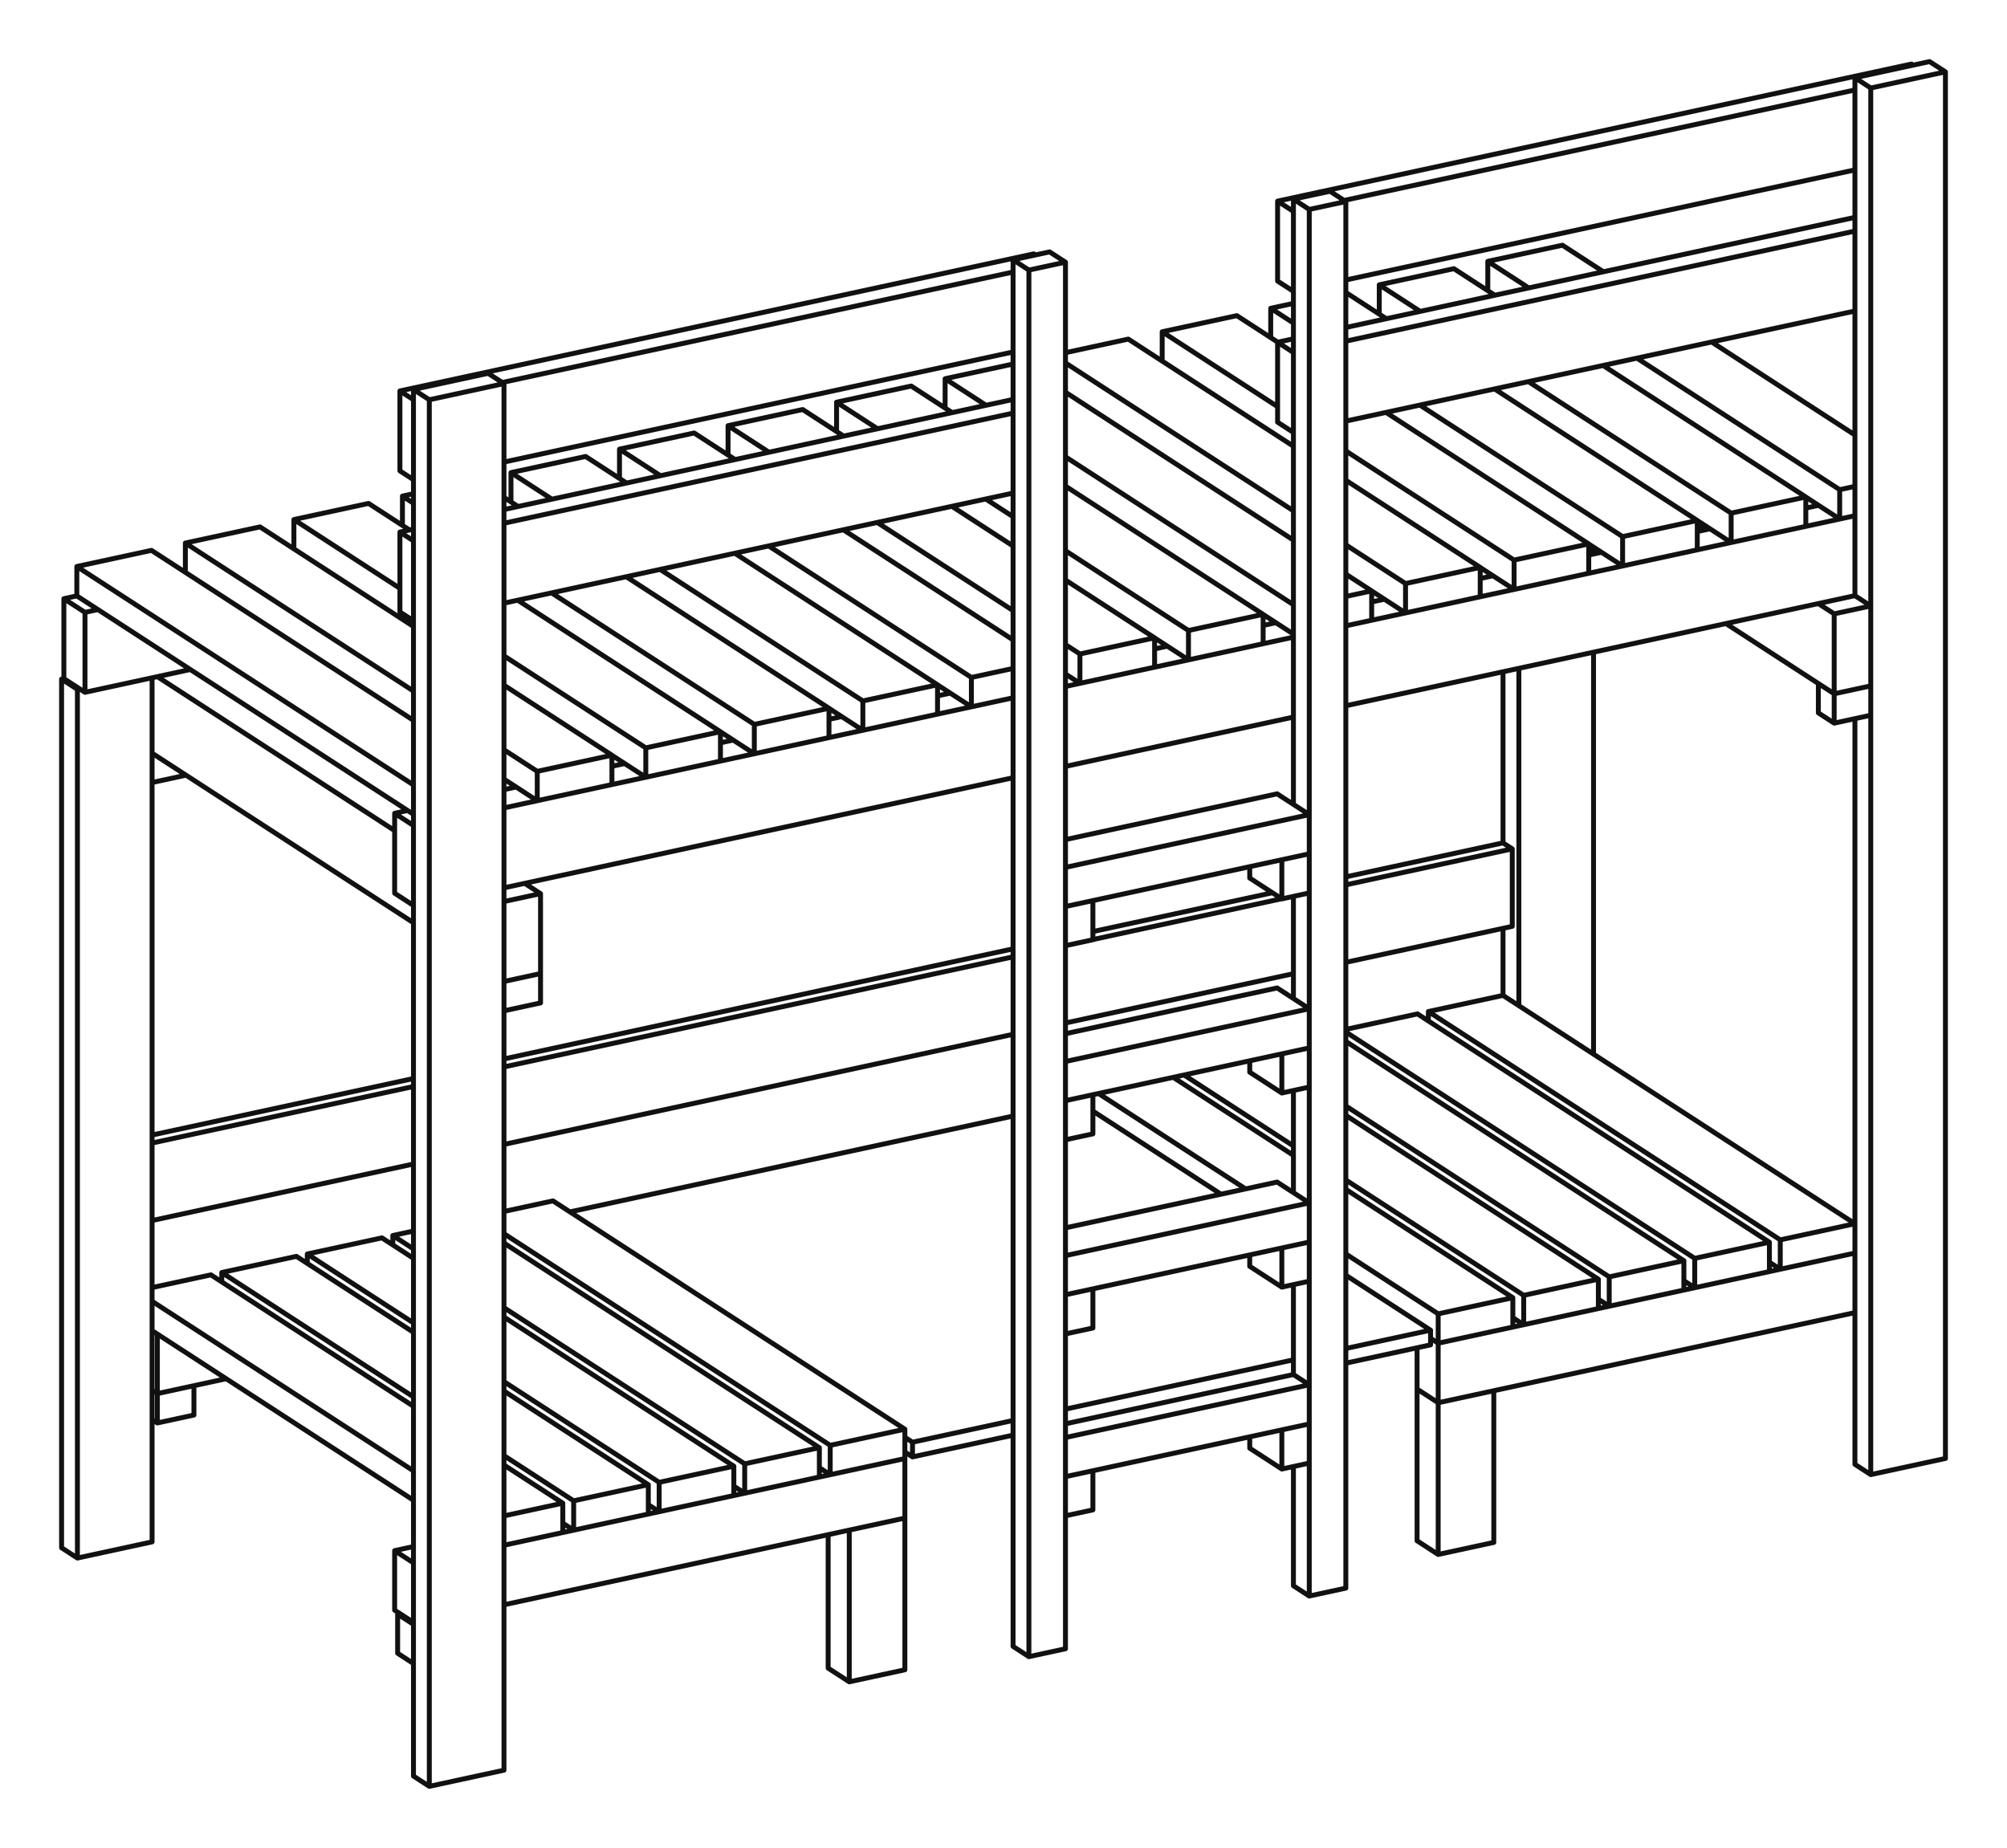
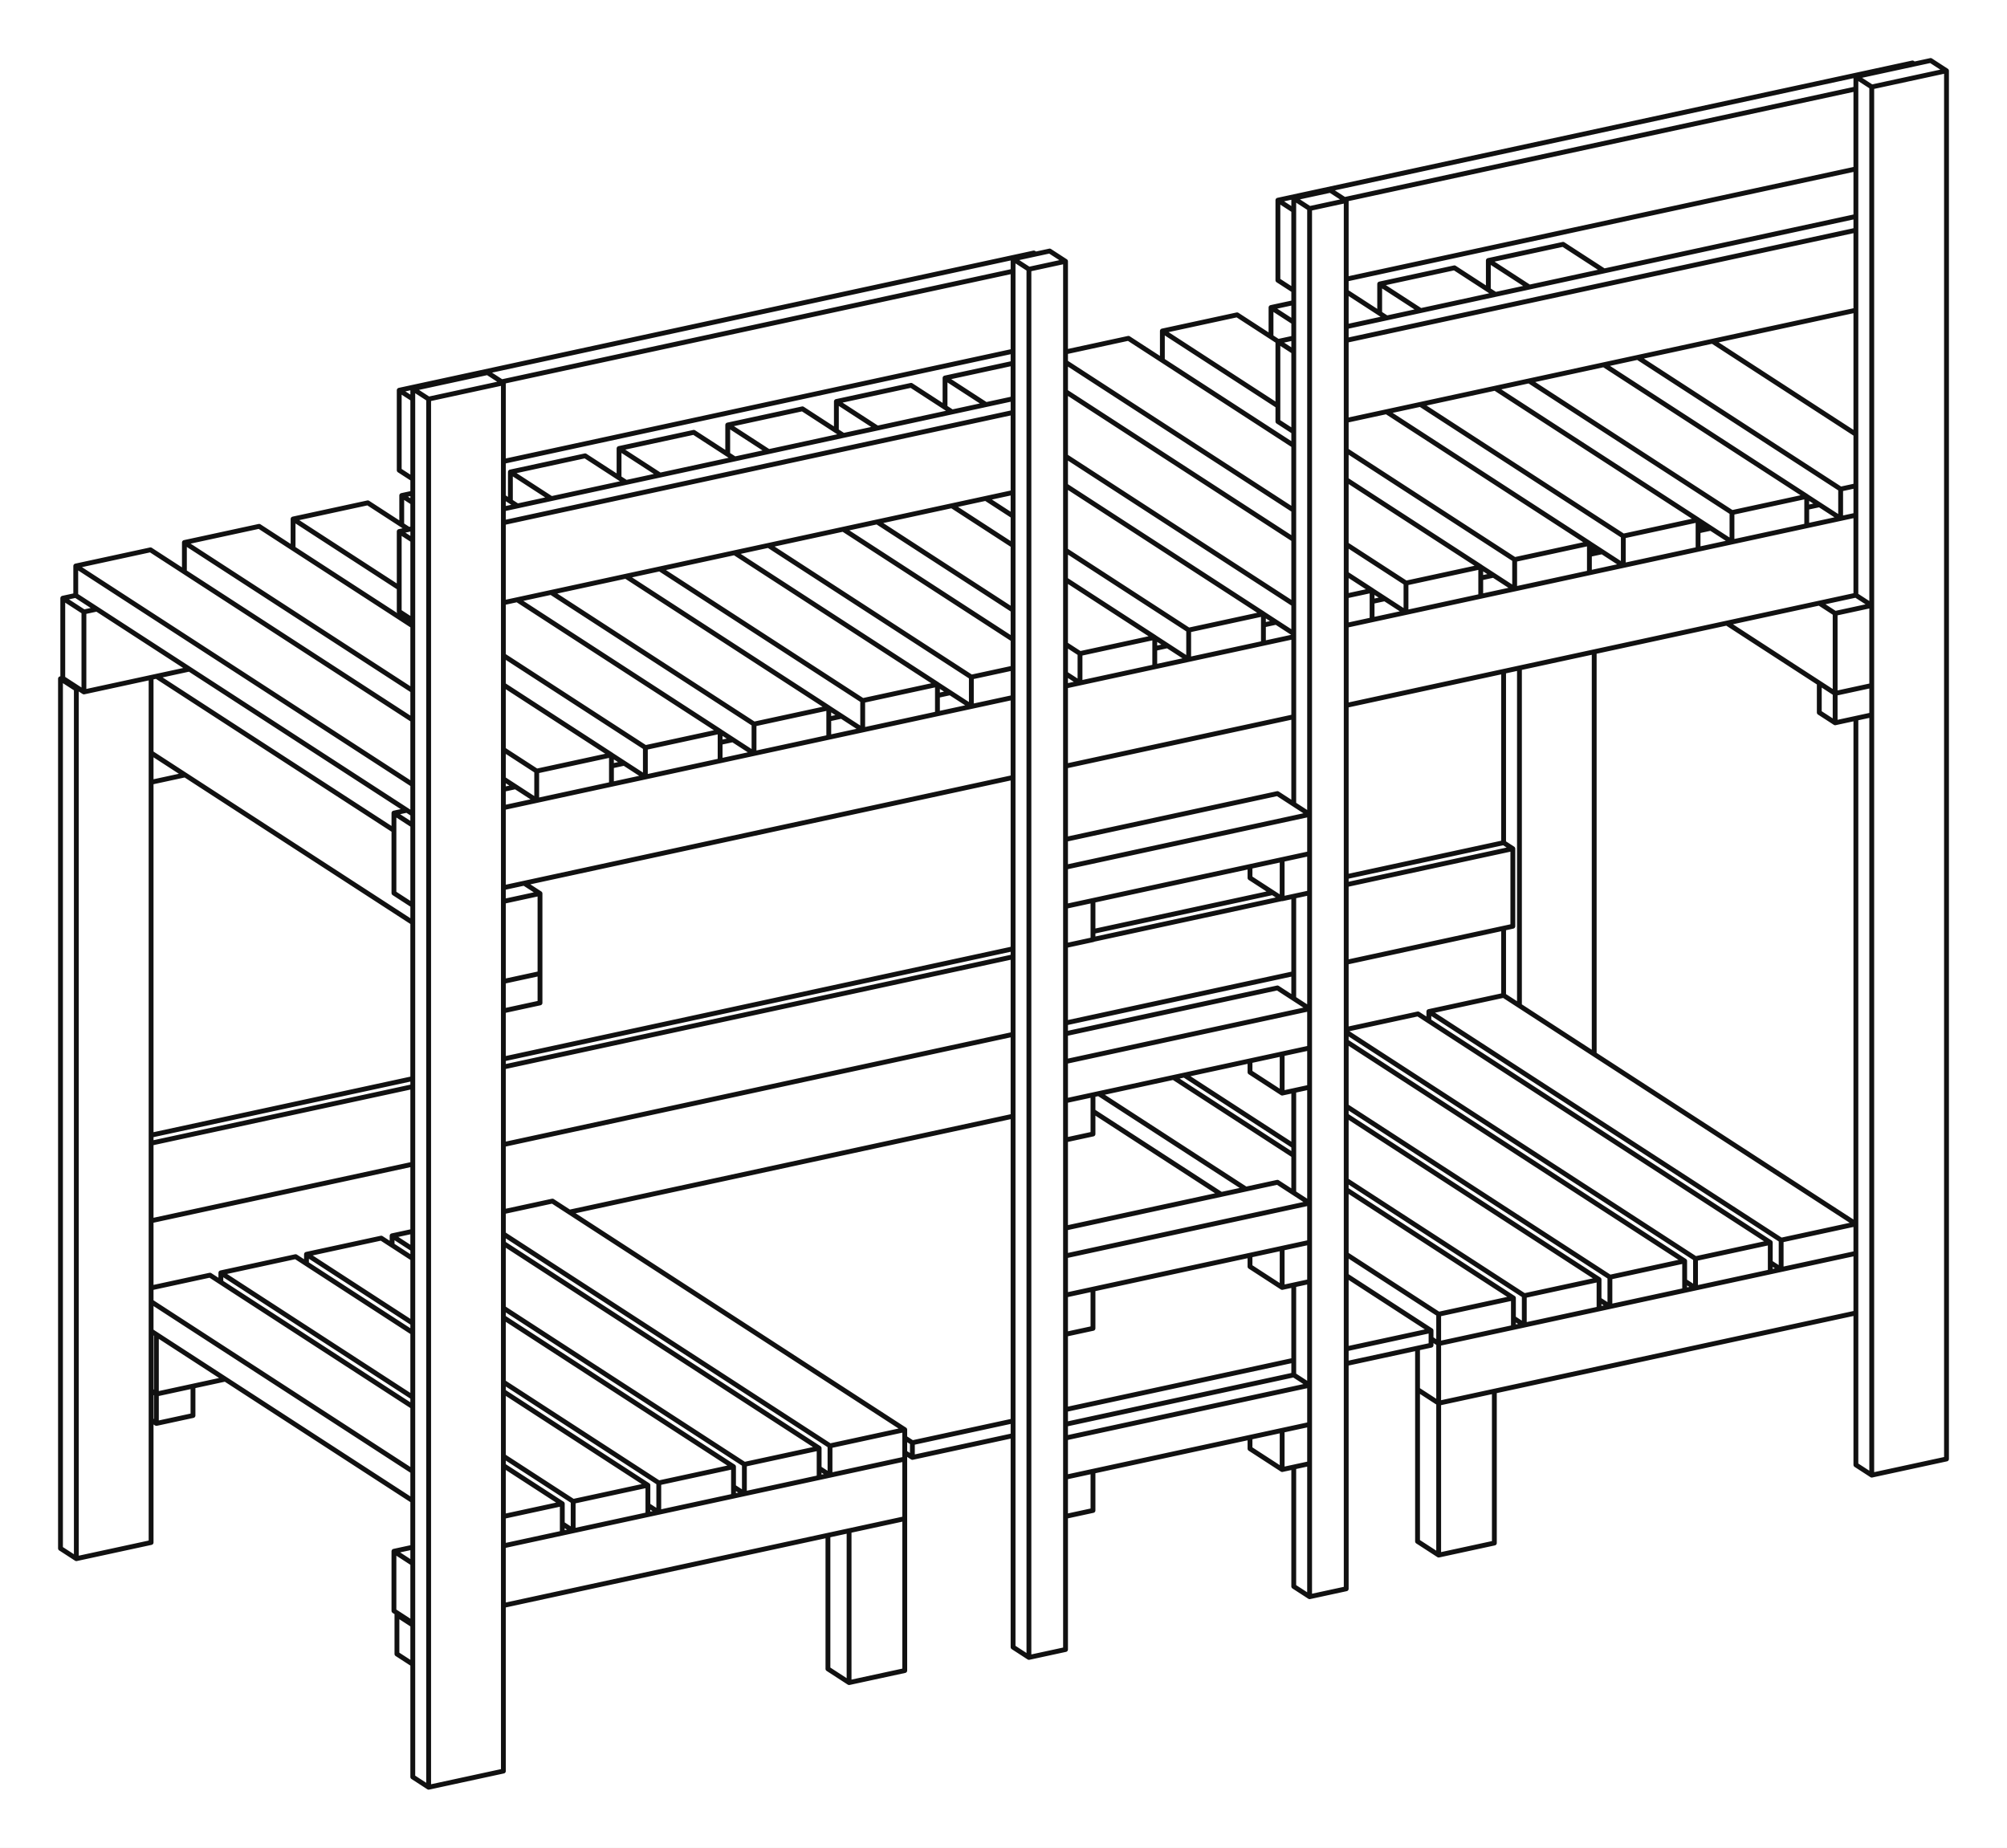
- <svg xmlns="http://www.w3.org/2000/svg" viewBox="-1140.7 -920.55 2281.39 2100.63">
-   <rect x="-1140.7" y="-920.55" width="2281.39" height="2100.63" fill="#ffffff" />
-   <path d="M-1068.1,-149.15 L-1068.1,-240.01 M-1068.1,-240.01 L-1044.1,-224.44 M-1044.1,-133.57 L-1044.1,-224.44 M-1068.1,-149.15 L-1044.1,-133.57 M-1053.37,-243.19 L-1068.1,-240.01 M-924.34,-159.47 L-1044.1,-133.57 M-1029.37,-227.62 L-1044.1,-224.44 M-692.1,94.82 L-692.1,3.95 M-692.1,3.95 L-670.7,17.84 M-692.1,94.82 L-670.7,108.7 M926.5,-346.12 L912,-342.98 M803.13,-319.43 L788.62,-316.3 M679.75,-292.75 L665.25,-289.61 M556.38,-266.07 L541.87,-262.93 M433,-239.38 L418.5,-236.25 M309.63,-212.7 L295.12,-209.56 M186.25,-186.02 L171.75,-182.88 M-60.5,-132.65 L-75,-129.51 M-183.87,-105.97 L-198.38,-102.83 M-307.25,-79.28 L-321.75,-76.15 M-430.62,-52.6 L-445.13,-49.46 M-554,-25.92 L-567.82,-22.93 M-677.37,0.77 L-692.1,3.95 M967.82,-243.43 L389.13,-118.27 M329.56,-105.39 L70.44,-49.34 M10.87,-36.46 L-567.82,88.7 M967.82,-334.29 L389.13,-209.13 M329.56,-196.25 L70.44,-140.21 M10.87,-127.32 L-567.82,-2.16 M635.37,-641.81 L681.92,-611.62 M804.95,-531.79 L967.82,-426.11 M550.5,-590.15 L550.5,-623.46 M550.5,-623.46 L597.05,-593.26 M720.08,-513.43 L950.5,-363.92 M950.5,-330.55 L950.5,-363.92 M912,-355.53 L950.5,-330.55 M635.37,-641.81 L550.5,-623.46 M967.82,-334.29 L950.5,-330.55 M967.82,-367.67 L950.5,-363.92 M512,-615.13 L558.54,-584.93 M681.57,-505.1 L912,-355.6 M912,-322.22 L912,-355.6 M427.13,-563.46 L427.13,-596.78 M427.13,-596.78 L473.67,-566.58 M596.7,-486.75 L827.13,-337.24 M827.13,-303.86 L827.13,-337.24 M788.62,-328.85 L827.13,-303.86 M512,-615.13 L427.13,-596.78 M912,-322.22 L827.13,-303.86 M912,-355.6 L827.13,-337.24 M389.13,-588.12 L435.17,-558.25 M558.2,-478.42 L788.62,-328.91 M788.62,-295.53 L788.62,-328.91 M303.75,-536.78 L303.75,-570.09 M303.75,-570.09 L329.56,-553.35 M473.33,-460.07 L703.75,-310.56 M703.75,-277.18 L703.75,-310.56 M665.25,-302.16 L703.75,-277.18 M329.56,-575.67 L303.75,-570.09 M788.62,-295.53 L703.75,-277.18 M788.62,-328.91 L703.75,-310.56 M265.25,-561.76 L311.79,-531.56 M434.82,-451.74 L665.25,-302.23 M665.25,-268.85 L665.25,-302.23 M180.38,-510.1 L180.38,-543.41 M180.38,-543.41 L311.56,-458.29 M389.13,-407.96 L580.38,-283.87 M580.38,-250.49 L580.38,-283.87 M541.87,-275.48 L580.38,-250.49 M265.25,-561.76 L180.38,-543.41 M665.25,-268.85 L580.38,-250.49 M665.25,-302.23 L580.38,-283.87 M141.87,-535.08 L329.56,-413.3 M389.13,-374.65 L541.87,-275.55 M541.87,-242.17 L541.87,-275.55 M70.44,-508.01 L329.56,-339.88 M389.13,-301.23 L457,-257.19 M457,-223.81 L457,-257.19 M418.5,-248.79 L457,-223.81 M141.87,-535.08 L70.44,-519.63 M541.87,-242.17 L457,-223.81 M541.87,-275.55 L457,-257.19 M70.44,-474.7 L329.56,-306.57 M389.13,-267.92 L418.5,-248.86 M418.5,-215.48 L418.5,-248.86 M-66.37,-456.73 L-66.37,-490.04 M-66.37,-490.04 L-19.83,-459.84 M70.44,-401.28 L329.56,-233.14 M295.12,-222.11 L329.56,-199.76 M10.87,-506.75 L-66.37,-490.04 M418.5,-215.48 L389.13,-209.13 M418.5,-248.86 L389.13,-242.51 M-104.88,-481.71 L-58.33,-451.51 M70.44,-367.96 L295.12,-222.18 M295.12,-188.8 L295.12,-222.18 M-189.75,-430.05 L-189.75,-463.36 M-189.75,-463.36 L-143.2,-433.16 M-20.17,-353.33 L10.87,-333.19 M70.44,-294.54 L210.25,-203.82 M210.25,-170.44 L210.25,-203.82 M171.75,-195.43 L210.25,-170.44 M-104.88,-481.71 L-189.75,-463.36 M295.12,-188.8 L210.25,-170.44 M295.12,-222.18 L210.25,-203.82 M-228.25,-455.03 L-181.71,-424.83 M-58.68,-345 L10.87,-299.88 M70.44,-261.23 L171.75,-195.5 M171.75,-162.12 L171.75,-195.5 M-313.12,-403.36 L-313.12,-436.67 M-313.12,-436.67 L-266.58,-406.48 M-143.55,-326.65 L10.87,-226.46 M70.44,-187.81 L86.88,-177.14 M86.88,-143.76 L86.88,-177.14 M70.44,-154.43 L86.88,-143.76 M-228.25,-455.03 L-313.12,-436.67 M171.75,-162.12 L86.88,-143.76 M171.75,-195.5 L86.88,-177.14 M-351.63,-428.35 L-305.08,-398.15 M-182.05,-318.32 L10.87,-193.15 M-436.5,-376.68 L-436.5,-409.99 M-436.5,-409.99 L-389.95,-379.79 M-266.92,-299.96 L-36.5,-150.46 M-36.5,-117.08 L-36.5,-150.46 M-75,-142.06 L-36.5,-117.08 M-351.63,-428.35 L-436.5,-409.99 M10.87,-127.32 L-36.5,-117.08 M10.87,-160.7 L-36.5,-150.46 M-475,-401.66 L-428.46,-371.46 M-305.43,-291.64 L-75,-142.13 M-75,-108.75 L-75,-142.13 M-559.87,-350 L-559.87,-383.31 M-559.87,-383.31 L-513.33,-353.11 M-390.3,-273.28 L-159.87,-123.77 M-159.87,-90.39 L-159.87,-123.77 M-198.38,-115.38 L-159.87,-90.39 M-475,-401.66 L-559.87,-383.31 M-75,-108.75 L-159.87,-90.39 M-75,-142.13 L-159.87,-123.77 M-567.82,-355.16 L-551.83,-344.78 M-428.8,-264.95 L-198.38,-115.44 M-198.38,-82.07 L-198.38,-115.44 M-683.25,-323.31 L-683.25,-356.62 M-683.25,-356.62 L-670.7,-348.48 M-513.67,-246.6 L-283.25,-97.09 M-283.25,-63.71 L-283.25,-97.09 M-321.75,-88.69 L-283.25,-63.71 M-670.7,-359.34 L-683.25,-356.62 M-198.38,-82.07 L-283.25,-63.71 M-198.38,-115.44 L-283.25,-97.09 M-721.75,-348.3 L-675.21,-318.1 M-552.18,-238.27 L-321.75,-88.76 M-321.75,-55.38 L-321.75,-88.76 M-806.62,-296.63 L-806.62,-329.94 M-806.62,-329.94 L-686.1,-251.74 M-567.82,-175 L-406.62,-70.41 M-406.62,-37.03 L-406.62,-70.41 M-445.13,-62.01 L-406.62,-37.03 M-721.75,-348.3 L-806.62,-329.94 M-321.75,-55.38 L-406.62,-37.03 M-321.75,-88.76 L-406.62,-70.41 M-845.13,-321.61 L-670.7,-208.43 M-567.82,-141.69 L-445.13,-62.08 M-445.13,-28.7 L-445.13,-62.08 M-930,-269.95 L-930,-303.26 M-930,-303.26 L-670.7,-135.01 M-567.82,-68.26 L-530,-43.72 M-530,-10.34 L-530,-43.72 M-567.82,-34.89 L-530,-10.34 M-845.13,-321.61 L-930,-303.26 M-445.13,-28.7 L-530,-10.34 M-445.13,-62.08 L-530,-43.72 M-968.5,-294.93 L-670.7,-101.7 M-1053.37,-243.19 L-1053.37,-276.57 M-1053.37,-276.57 L-670.7,-28.28 M-1053.37,-243.19 L-670.7,5.1 M-968.5,-294.93 L-1053.37,-276.57 M670.7,277.72 L670.7,-179.16 M670.7,-290.79 L670.7,-298.63 M567.82,210.97 L567.82,134.75 M567.82,37.59 L567.82,-156.92 M585.82,222.65 L585.82,-160.81 M1052.7,-850.55 L1070.7,-838.87 M1070.7,737.35 L1070.7,-838.87 M967.82,744.02 L967.82,-103.61 M967.82,-243.43 L967.82,-832.19 M967.82,-832.19 L985.82,-820.51 M985.82,755.7 L985.82,-820.51 M967.82,744.02 L985.82,755.7 M1052.7,-850.55 L967.82,-832.19 M1070.7,737.35 L985.82,755.7 M1070.7,-838.87 L985.82,-820.51 M-967.82,832.19 L-967.82,-150.07 M-1070.7,838.87 L-1070.7,-148.58 M-1070.7,-148.58 L-1052.7,-136.91 M-1052.7,850.55 L-1052.7,-136.91 M-1070.7,838.87 L-1052.7,850.55 M-1068.1,-149.15 L-1070.7,-148.58 M-967.82,832.19 L-1052.7,850.55 M-1050.1,-137.47 L-1052.7,-136.91 M-585.82,-496.17 L-567.82,-484.49 M-567.82,1091.72 L-567.82,-484.49 M-670.7,1098.4 L-670.7,-477.81 M-670.7,-477.81 L-652.7,-466.13 M-652.7,1110.08 L-652.7,-466.13 M-670.7,1098.4 L-652.7,1110.08 M-585.82,-496.17 L-670.7,-477.81 M-567.82,1091.72 L-652.7,1110.08 M-567.82,-484.49 L-652.7,-466.13 M967.82,-243.43 L985.82,-231.75 M985.82,-140.88 L985.82,-231.75 M788.62,-323.74 L797.22,-318.16 M926.26,-234.44 L944.26,-222.76 M944.26,-131.89 L944.26,-222.76 M821.22,-211.72 L944.26,-131.89 M985.82,-140.88 L944.26,-131.89 M985.82,-231.75 L944.26,-222.76 M985.82,-107.51 L985.82,-140.88 M926.26,-110.19 L926.26,-143.57 M926.26,-143.57 L944.26,-131.89 M944.26,-98.52 L944.26,-131.89 M926.26,-110.19 L944.26,-98.52 M985.82,-107.51 L944.26,-98.52 M985.82,-140.88 L944.26,-131.89 M-544.26,83.6 L-526.26,95.28 M-526.26,186.15 L-526.26,95.28 M-961.82,-151.37 L-692.1,23.64 M-567.82,195.14 L-567.82,104.27 M-967.82,-64.4 L-670.7,128.39 M-526.26,186.15 L-567.82,195.14 M-526.26,95.28 L-567.82,104.27 M-967.82,-31.02 L-967.82,-64.4 M-929.24,-39.36 L-967.82,-31.02 M-526.26,219.53 L-526.26,186.15 M-567.82,228.52 L-567.82,195.14 M-526.26,219.53 L-567.82,228.52 M-526.26,186.15 L-567.82,195.14 M371.13,-703.14 L389.13,-691.46 M389.13,884.75 L389.13,-691.46 M329.56,882.07 L329.56,746.51 M329.56,641.93 L329.56,539.74 M329.56,435.16 L329.56,319.08 M329.56,214.49 L329.56,98.41 M329.56,-6.18 L329.56,-694.15 M329.56,-694.15 L347.56,-682.47 M347.56,893.74 L347.56,-682.47 M329.56,882.07 L347.56,893.74 M371.13,-703.14 L329.56,-694.15 M389.13,884.75 L347.56,893.74 M389.13,-691.46 L347.56,-682.47 M52.44,-634.21 L70.44,-622.53 M70.44,953.68 L70.44,-622.53 M10.87,950.99 L10.87,-625.22 M10.87,-625.22 L28.87,-613.54 M28.87,962.67 L28.87,-613.54 M10.87,950.99 L28.87,962.67 M52.44,-634.21 L10.87,-625.22 M70.44,953.68 L28.87,962.67 M70.44,-622.53 L28.87,-613.54 M347.56,742.61 L347.56,698.11 M279.89,725.67 L279.89,712.75 M316.39,749.36 L316.39,704.85 M279.89,725.67 L316.39,749.36 M347.56,742.61 L316.39,749.36 M347.56,698.11 L316.39,704.85 M101.61,795.81 L101.61,751.3 M70.44,802.55 L70.44,758.05 M101.61,795.81 L70.44,802.55 M101.61,751.3 L70.44,758.05 M329.56,641.93 L347.56,653.6 M347.56,698.11 L347.56,653.6 M70.44,758.05 L70.44,713.54 M347.56,698.11 L70.44,758.05 M347.56,653.6 L70.44,713.54 M347.56,535.85 L347.56,491.35 M279.89,518.91 L279.89,505.98 M316.39,542.59 L316.39,498.09 M279.89,518.91 L316.39,542.59 M347.56,535.85 L316.39,542.59 M347.56,491.35 L316.39,498.09 M101.61,589.05 L101.61,544.54 M70.44,595.79 L70.44,551.28 M101.61,589.05 L70.44,595.79 M101.61,544.54 L70.44,551.28 M311.06,423.16 L347.56,446.84 M347.56,491.35 L347.56,446.84 M70.44,551.28 L70.44,506.78 M311.06,423.16 L70.44,475.2 M347.56,491.35 L70.44,551.28 M347.56,446.84 L70.44,506.78 M347.56,315.18 L347.56,270.68 M279.89,298.24 L279.89,285.31 M316.39,321.93 L316.39,277.42 M279.89,298.24 L316.39,321.93 M347.56,315.18 L316.39,321.93 M347.56,270.68 L316.39,277.42 M101.61,368.38 L101.61,323.87 M70.44,375.12 L70.44,330.61 M101.61,368.38 L70.44,375.12 M101.61,323.87 L70.44,330.61 M311.06,202.49 L347.56,226.17 M347.56,270.68 L347.56,226.17 M70.44,330.61 L70.44,286.11 M311.06,202.49 L70.44,254.53 M347.56,270.68 L70.44,330.61 M347.56,226.17 L70.44,286.11 M347.56,94.51 L347.56,50.01 M279.89,77.57 L279.89,64.64 M316.39,101.26 L316.39,56.75 M279.89,77.57 L316.39,101.26 M347.56,94.51 L316.39,101.26 M347.56,50.01 L316.39,56.75 M101.61,147.71 L101.61,103.2 M70.44,154.45 L70.44,109.94 M101.61,147.71 L70.44,154.45 M101.61,103.2 L70.44,109.94 M311.06,-18.18 L347.56,5.5 M347.56,50.01 L347.56,5.5 M70.44,109.94 L70.44,65.44 M311.06,-18.18 L70.44,33.86 M347.56,50.01 L70.44,109.94 M347.56,5.5 L70.44,65.44 M311.56,-440.65 L311.56,-531.52 M311.56,-531.52 L329.56,-519.84 M329.56,-428.97 L329.56,-519.84 M311.56,-440.65 L329.56,-428.97 M967.82,-673.45 L389.13,-548.29 M329.56,-535.41 L311.56,-531.52 M967.82,-567.01 L389.13,-441.86 M967.82,-657.88 L389.13,-532.72 M-686.1,-224.88 L-686.1,-315.74 M-686.1,-315.74 L-670.7,-305.75 M-686.1,-224.88 L-670.7,-214.88 M10.87,-466.48 L-567.82,-341.32 M-670.7,-319.07 L-686.1,-315.74 M10.87,-360.04 L-567.82,-234.89 M10.87,-450.91 L-567.82,-325.75 M1032.1,-847.75 L1034.02,-846.51 M311.56,-601.05 L311.56,-691.92 M311.56,-691.92 L329.56,-680.24 M329.56,-589.38 L329.56,-680.24 M311.56,-601.05 L329.56,-589.38 M1032.1,-847.75 L311.56,-691.92 M967.82,-727.42 L389.13,-602.26 M967.82,-818.28 L387.21,-692.71 M34.44,-631.98 L36.36,-630.73 M-686.1,-385.28 L-686.1,-476.14 M-686.1,-476.14 L-670.7,-466.15 M-686.1,-385.28 L-670.7,-375.29 M34.44,-631.98 L-686.1,-476.14 M10.87,-520.45 L-567.82,-395.29 M10.87,-611.31 L-569.75,-485.74 M-967.82,592.05 L-961.82,595.94 M-961.82,663.63 L-961.82,595.94 M-967.82,659.73 L-961.82,663.63 M-883.59,646.71 L-961.82,663.63 M-920.26,688.01 L-920.26,654.64 M-967.82,659.73 L-961.82,663.63 M-961.82,697 L-961.82,663.63 M-967.82,693.11 L-961.82,697 M-920.26,688.01 L-961.82,697 M-920.26,654.64 L-961.82,663.63 M470.11,658.45 L470.11,611.53 M485.45,600.72 L494.11,606.34 M494.11,674.02 L494.11,606.34 M470.11,658.45 L494.11,674.02 M967.82,571.57 L494.11,674.02 M967.82,503.88 L494.11,606.34 M-112.11,805.13 L-112.11,737.45 M-692.1,909.81 L-692.1,842.13 M-692.1,842.13 L-670.7,856.01 M-692.1,909.81 L-670.7,923.7 M-670.7,837.5 L-692.1,842.13 M-112.11,805.13 L-567.82,903.7 M-112.11,737.45 L-567.82,836.01 M-688.7,958.77 L-688.7,914.27 M-688.7,914.27 L-670.7,925.94 M-670.7,970.45 L-670.7,925.94 M-688.7,958.77 L-670.7,970.45 M-686.1,913.7 L-688.7,914.27 M557.33,832.8 L557.33,660.35 M470.11,830.91 L470.11,658.45 M470.11,658.45 L494.11,674.02 M494.11,846.48 L494.11,674.02 M470.11,830.91 L494.11,846.48 M557.33,832.8 L494.11,846.48 M557.33,660.35 L494.11,674.02 M-112.11,977.59 L-112.11,805.13 M-199.33,975.69 L-199.33,824 M-175.33,991.26 L-175.33,818.81 M-199.33,975.69 L-175.33,991.26 M-112.11,977.59 L-175.33,991.26 M-112.11,805.13 L-175.33,818.81 M567.82,210.97 L967.82,470.5 M967.82,503.88 L967.82,470.5 M482.95,240 L482.95,229.32 M482.95,229.32 L882.95,488.86 M882.95,522.24 L882.95,488.86 M870.61,514.23 L882.95,522.24 M567.82,210.97 L482.95,229.32 M967.82,503.88 L882.95,522.24 M967.82,470.5 L882.95,488.86 M470.61,231.99 L870.61,491.53 M870.61,524.91 L870.61,491.53 M389.13,252.55 L785.74,509.88 M785.74,543.26 L785.74,509.88 M773.4,535.26 L785.74,543.26 M470.61,231.99 L389.13,249.62 M870.61,524.91 L785.74,543.26 M870.61,491.53 L785.74,509.88 M389.13,263.23 L773.4,512.55 M773.4,545.93 L773.4,512.55 M389.13,336.65 L688.53,530.91 M688.53,564.29 L688.53,530.91 M676.19,556.28 L688.53,564.29 M773.4,545.93 L688.53,564.29 M773.4,512.55 L688.53,530.91 M389.13,347.32 L676.19,533.58 M676.19,566.96 L676.19,533.58 M205.27,301.45 L329.56,382.1 M389.13,420.75 L591.32,551.93 M591.32,585.31 L591.32,551.93 M578.98,577.31 L591.32,585.31 M676.19,566.96 L591.32,585.31 M676.19,533.58 L591.32,551.93 M192.93,304.12 L329.56,392.77 M389.13,431.42 L578.98,554.6 M578.98,587.98 L578.98,554.6 M108.06,322.48 L275.19,430.92 M389.13,504.85 L494.11,572.96 M494.11,606.34 L494.11,572.96 M485.45,600.72 L494.11,606.34 M578.98,587.98 L494.11,606.34 M578.98,554.6 L494.11,572.96 M-900.95,528.64 L-670.7,678.04 M-567.82,744.78 L-500.95,788.17 M-500.95,821.55 L-500.95,788.17 M-967.82,558.67 L-670.7,751.46 M-967.82,592.05 L-670.7,784.84 M-900.95,528.64 L-967.82,543.1 M-500.95,821.55 L-567.82,836.01 M-500.95,788.17 L-567.82,802.63 M-803.74,507.61 L-670.7,593.94 M-567.82,660.68 L-403.74,767.15 M-403.74,800.52 L-403.74,767.15 M-888.61,536.64 L-888.61,525.97 M-888.61,525.97 L-670.7,667.36 M-567.82,734.11 L-488.61,785.5 M-488.61,818.88 L-488.61,785.5 M-500.95,810.87 L-488.61,818.88 M-803.74,507.61 L-888.61,525.97 M-403.74,800.52 L-488.61,818.88 M-403.74,767.15 L-488.61,785.5 M-706.53,486.59 L-670.7,509.84 M-567.82,576.58 L-306.53,746.12 M-306.53,779.5 L-306.53,746.12 M-791.4,515.62 L-791.4,504.94 M-791.4,504.94 L-670.7,583.26 M-567.82,650.01 L-391.4,764.48 M-391.4,797.86 L-391.4,764.48 M-403.74,789.85 L-391.4,797.86 M-706.53,486.59 L-791.4,504.94 M-306.53,779.5 L-391.4,797.86 M-306.53,746.12 L-391.4,764.48 M-567.82,492.48 L-209.32,725.1 M-209.32,758.47 L-209.32,725.1 M-694.19,494.59 L-694.19,483.92 M-694.19,483.92 L-670.7,499.16 M-567.82,565.91 L-294.19,743.45 M-294.19,776.83 L-294.19,743.45 M-306.53,768.82 L-294.19,776.83 M-670.7,478.84 L-694.19,483.92 M-209.32,758.47 L-294.19,776.83 M-209.32,725.1 L-294.19,743.45 M-512.11,444.54 L-112.11,704.07 M-112.11,737.45 L-112.11,704.07 M-567.82,481.81 L-196.98,722.43 M-196.98,755.81 L-196.98,722.43 M-209.32,747.8 L-196.98,755.81 M-512.11,444.54 L-567.82,456.59 M-112.11,737.45 L-196.98,755.81 M-112.11,704.07 L-196.98,722.43 M567.82,37.59 L578.32,44.4 M578.32,132.48 L578.32,44.4 M567.82,37.59 L389.13,76.23 M305.65,94.29 L101.61,138.42 M10.87,158.04 L-567.82,283.2 M-670.7,305.45 L-967.82,369.71 M578.32,132.48 L389.13,173.4 M329.56,186.28 L70.44,242.33 M10.87,255.21 L-567.82,380.37 M-670.7,402.62 L-967.82,466.88 M578.32,44.4 L389.13,85.32 M316.15,101.1 L101.61,147.5 M10.87,167.13 L-567.82,292.29 M-670.7,314.54 L-967.82,378.8 M101.61,342.47 L247.24,436.96 M389.13,529.03 L485.45,591.52 M485.45,608.21 L485.45,591.52 M-112.11,713.27 L-103.45,718.89 M-103.45,735.58 L-103.45,718.89 M-112.11,729.96 L-103.45,735.58 M10.87,348.12 L-492.82,457.05 M485.45,608.21 L389.13,629.04 M329.56,641.93 L70.44,697.97 M10.87,710.85 L-103.45,735.58 M485.45,591.52 L389.13,612.35 M329.56,625.24 L70.44,681.28 M10.87,694.16 L-103.45,718.89" fill="none" stroke="#111111" stroke-width="5.6" stroke-linecap="round" stroke-linejoin="round" />
+ <svg xmlns="http://www.w3.org/2000/svg" viewBox="-1139.38 -919.23 2278.77 2098">
+   <rect x="-1139.38" y="-919.23" width="2278.77" height="2098" fill="#ffffff" />
+   <path d="M-1068.1,-149.15 L-1068.1,-240.01 M-1068.1,-240.01 L-1044.1,-224.44 M-1044.1,-133.57 L-1044.1,-224.44 M-1068.1,-149.15 L-1044.1,-133.57 M-1053.37,-243.19 L-1068.1,-240.01 M-924.34,-159.47 L-1044.1,-133.57 M-1029.37,-227.62 L-1044.1,-224.44 M-692.1,94.82 L-692.1,3.95 M-692.1,3.95 L-670.7,17.84 M-692.1,94.82 L-670.7,108.7 M926.5,-346.12 L912,-342.98 M803.13,-319.43 L788.62,-316.3 M679.75,-292.75 L665.25,-289.61 M556.38,-266.07 L541.87,-262.93 M433,-239.38 L418.5,-236.25 M309.63,-212.7 L295.12,-209.56 M186.25,-186.02 L171.75,-182.88 M-60.5,-132.65 L-75,-129.51 M-183.87,-105.97 L-198.38,-102.83 M-307.25,-79.28 L-321.75,-76.15 M-430.62,-52.6 L-445.13,-49.46 M-554,-25.92 L-567.82,-22.93 M-677.37,0.77 L-692.1,3.95 M967.82,-243.43 L389.13,-118.27 M329.56,-105.39 L70.44,-49.34 M10.87,-36.46 L-567.82,88.7 M967.82,-334.29 L389.13,-209.13 M329.56,-196.25 L70.44,-140.21 M10.87,-127.32 L-567.82,-2.16 M635.37,-641.81 L681.92,-611.62 M804.95,-531.79 L967.82,-426.11 M550.5,-590.15 L550.5,-623.46 M550.5,-623.46 L597.05,-593.26 M720.08,-513.43 L950.5,-363.92 M950.5,-330.55 L950.5,-363.92 M912,-355.53 L950.5,-330.55 M635.37,-641.81 L550.5,-623.46 M967.82,-334.29 L950.5,-330.55 M967.82,-367.67 L950.5,-363.92 M512,-615.13 L558.54,-584.93 M681.57,-505.1 L912,-355.6 M912,-322.22 L912,-355.6 M427.13,-563.46 L427.13,-596.78 M427.13,-596.78 L473.67,-566.58 M596.7,-486.75 L827.13,-337.24 M827.13,-303.86 L827.13,-337.24 M788.62,-328.85 L827.13,-303.86 M512,-615.13 L427.13,-596.78 M912,-322.22 L827.13,-303.86 M912,-355.6 L827.13,-337.24 M389.13,-588.12 L435.17,-558.25 M558.2,-478.42 L788.62,-328.91 M788.62,-295.53 L788.62,-328.91 M303.75,-536.78 L303.75,-570.09 M303.75,-570.09 L329.56,-553.35 M473.33,-460.07 L703.75,-310.56 M703.75,-277.18 L703.75,-310.56 M665.25,-302.16 L703.75,-277.18 M329.56,-575.67 L303.75,-570.09 M788.62,-295.53 L703.75,-277.18 M788.62,-328.91 L703.75,-310.56 M265.25,-561.76 L311.79,-531.56 M434.82,-451.74 L665.25,-302.23 M665.25,-268.85 L665.25,-302.23 M180.38,-510.1 L180.38,-543.41 M180.38,-543.41 L311.56,-458.29 M389.13,-407.96 L580.38,-283.87 M580.38,-250.49 L580.38,-283.87 M541.87,-275.48 L580.38,-250.49 M265.25,-561.76 L180.38,-543.41 M665.25,-268.85 L580.38,-250.49 M665.25,-302.23 L580.38,-283.87 M141.87,-535.08 L329.56,-413.3 M389.13,-374.65 L541.87,-275.55 M541.87,-242.17 L541.87,-275.55 M70.44,-508.01 L329.56,-339.88 M389.13,-301.23 L457,-257.19 M457,-223.81 L457,-257.19 M418.5,-248.79 L457,-223.81 M141.87,-535.08 L70.44,-519.63 M541.87,-242.17 L457,-223.81 M541.87,-275.55 L457,-257.19 M70.44,-474.7 L329.56,-306.57 M389.13,-267.92 L418.5,-248.86 M418.5,-215.48 L418.5,-248.86 M-66.37,-456.73 L-66.37,-490.04 M-66.37,-490.04 L-19.83,-459.84 M70.44,-401.28 L329.56,-233.14 M295.12,-222.11 L329.56,-199.76 M10.87,-506.75 L-66.37,-490.04 M418.5,-215.48 L389.13,-209.13 M418.5,-248.86 L389.13,-242.51 M-104.88,-481.71 L-58.33,-451.51 M70.44,-367.96 L295.12,-222.18 M295.12,-188.8 L295.12,-222.18 M-189.75,-430.05 L-189.75,-463.36 M-189.75,-463.36 L-143.2,-433.16 M-20.17,-353.33 L10.87,-333.19 M70.44,-294.54 L210.25,-203.82 M210.25,-170.44 L210.25,-203.82 M171.75,-195.43 L210.25,-170.44 M-104.88,-481.71 L-189.75,-463.36 M295.12,-188.8 L210.25,-170.44 M295.12,-222.18 L210.25,-203.82 M-228.25,-455.03 L-181.71,-424.83 M-58.68,-345 L10.87,-299.88 M70.44,-261.23 L171.75,-195.5 M171.75,-162.12 L171.75,-195.5 M-313.12,-403.36 L-313.12,-436.67 M-313.12,-436.67 L-266.58,-406.48 M-143.55,-326.65 L10.87,-226.46 M70.44,-187.81 L86.88,-177.14 M86.88,-143.76 L86.88,-177.14 M70.44,-154.43 L86.88,-143.76 M-228.25,-455.03 L-313.12,-436.67 M171.75,-162.12 L86.88,-143.76 M171.75,-195.5 L86.88,-177.14 M-351.63,-428.35 L-305.08,-398.15 M-182.05,-318.32 L10.87,-193.15 M-436.5,-376.68 L-436.5,-409.99 M-436.5,-409.99 L-389.95,-379.79 M-266.92,-299.96 L-36.5,-150.46 M-36.5,-117.08 L-36.5,-150.46 M-75,-142.06 L-36.5,-117.08 M-351.63,-428.35 L-436.5,-409.99 M10.87,-127.32 L-36.5,-117.08 M10.87,-160.7 L-36.5,-150.46 M-475,-401.66 L-428.46,-371.46 M-305.43,-291.64 L-75,-142.13 M-75,-108.75 L-75,-142.13 M-559.87,-350 L-559.87,-383.31 M-559.87,-383.31 L-513.33,-353.11 M-390.3,-273.28 L-159.87,-123.77 M-159.87,-90.39 L-159.87,-123.77 M-198.38,-115.38 L-159.87,-90.39 M-475,-401.66 L-559.87,-383.31 M-75,-108.75 L-159.87,-90.39 M-75,-142.13 L-159.87,-123.77 M-567.82,-355.16 L-551.83,-344.78 M-428.8,-264.95 L-198.38,-115.44 M-198.38,-82.07 L-198.38,-115.44 M-683.25,-323.31 L-683.25,-356.62 M-683.25,-356.62 L-670.7,-348.48 M-513.67,-246.6 L-283.25,-97.09 M-283.25,-63.71 L-283.25,-97.09 M-321.75,-88.69 L-283.25,-63.71 M-670.7,-359.34 L-683.25,-356.62 M-198.38,-82.07 L-283.25,-63.71 M-198.38,-115.44 L-283.25,-97.09 M-721.75,-348.3 L-675.21,-318.1 M-552.18,-238.27 L-321.75,-88.76 M-321.75,-55.38 L-321.75,-88.76 M-806.62,-296.63 L-806.62,-329.94 M-806.62,-329.94 L-686.1,-251.74 M-567.82,-175 L-406.62,-70.41 M-406.62,-37.03 L-406.62,-70.41 M-445.13,-62.01 L-406.62,-37.03 M-721.75,-348.3 L-806.62,-329.94 M-321.75,-55.38 L-406.62,-37.03 M-321.75,-88.76 L-406.62,-70.41 M-845.13,-321.61 L-670.7,-208.43 M-567.82,-141.69 L-445.13,-62.08 M-445.13,-28.7 L-445.13,-62.08 M-930,-269.95 L-930,-303.26 M-930,-303.26 L-670.7,-135.01 M-567.82,-68.26 L-530,-43.72 M-530,-10.34 L-530,-43.72 M-567.82,-34.89 L-530,-10.34 M-845.13,-321.61 L-930,-303.26 M-445.13,-28.7 L-530,-10.34 M-445.13,-62.08 L-530,-43.72 M-968.5,-294.93 L-670.7,-101.7 M-1053.37,-243.19 L-1053.37,-276.57 M-1053.37,-276.57 L-670.7,-28.28 M-1053.37,-243.19 L-670.7,5.1 M-968.5,-294.93 L-1053.37,-276.57 M670.7,277.72 L670.7,-179.16 M670.7,-290.79 L670.7,-298.63 M567.82,210.97 L567.82,134.75 M567.82,37.59 L567.82,-156.92 M585.82,222.65 L585.82,-160.81 M1052.7,-850.55 L1070.7,-838.87 M1070.7,737.35 L1070.7,-838.87 M967.82,744.02 L967.82,-103.61 M967.82,-243.43 L967.82,-832.19 M967.82,-832.19 L985.82,-820.51 M985.82,755.7 L985.82,-820.51 M967.82,744.02 L985.82,755.7 M1052.7,-850.55 L967.82,-832.19 M1070.7,737.35 L985.82,755.7 M1070.7,-838.87 L985.82,-820.51 M-967.82,832.19 L-967.82,-150.07 M-1070.7,838.87 L-1070.7,-148.58 M-1070.7,-148.58 L-1052.7,-136.91 M-1052.7,850.55 L-1052.7,-136.91 M-1070.7,838.87 L-1052.7,850.55 M-1068.1,-149.15 L-1070.7,-148.58 M-967.82,832.19 L-1052.7,850.55 M-1050.1,-137.47 L-1052.7,-136.91 M-585.82,-496.17 L-567.82,-484.49 M-567.82,1091.72 L-567.82,-484.49 M-670.7,1098.4 L-670.7,-477.81 M-670.7,-477.81 L-652.7,-466.13 M-652.7,1110.08 L-652.7,-466.13 M-670.7,1098.4 L-652.7,1110.08 M-585.82,-496.17 L-670.7,-477.81 M-567.82,1091.72 L-652.7,1110.08 M-567.82,-484.49 L-652.7,-466.13 M967.82,-243.43 L985.82,-231.75 M985.82,-140.88 L985.82,-231.75 M788.62,-323.74 L797.22,-318.16 M926.26,-234.44 L944.26,-222.76 M944.26,-131.89 L944.26,-222.76 M821.22,-211.72 L944.26,-131.89 M985.82,-140.88 L944.26,-131.89 M985.82,-231.75 L944.26,-222.76 M985.82,-107.51 L985.82,-140.88 M926.26,-110.19 L926.26,-143.57 M926.26,-143.57 L944.26,-131.89 M944.26,-98.52 L944.26,-131.89 M926.26,-110.19 L944.26,-98.52 M985.82,-107.51 L944.26,-98.52 M985.82,-140.88 L944.26,-131.89 M-544.26,83.6 L-526.26,95.28 M-526.26,186.15 L-526.26,95.28 M-961.82,-151.37 L-692.1,23.64 M-567.82,195.14 L-567.82,104.27 M-967.82,-64.4 L-670.7,128.39 M-526.26,186.15 L-567.82,195.14 M-526.26,95.28 L-567.82,104.27 M-967.82,-31.02 L-967.82,-64.4 M-929.24,-39.36 L-967.82,-31.02 M-526.26,219.53 L-526.26,186.15 M-567.82,228.52 L-567.82,195.14 M-526.26,219.53 L-567.82,228.52 M-526.26,186.15 L-567.82,195.14 M371.13,-703.14 L389.13,-691.46 M389.13,884.75 L389.13,-691.46 M329.56,882.07 L329.56,746.51 M329.56,641.93 L329.56,539.74 M329.56,435.16 L329.56,319.08 M329.56,214.49 L329.56,98.41 M329.56,-6.18 L329.56,-694.15 M329.56,-694.15 L347.56,-682.47 M347.56,893.74 L347.56,-682.47 M329.56,882.07 L347.56,893.74 M371.13,-703.14 L329.56,-694.15 M389.13,884.75 L347.56,893.74 M389.13,-691.46 L347.56,-682.47 M52.44,-634.21 L70.44,-622.53 M70.44,953.68 L70.44,-622.53 M10.87,950.99 L10.87,-625.22 M10.87,-625.22 L28.87,-613.54 M28.87,962.67 L28.87,-613.54 M10.87,950.99 L28.87,962.67 M52.44,-634.21 L10.87,-625.22 M70.44,953.68 L28.87,962.67 M70.44,-622.53 L28.87,-613.54 M347.56,742.61 L347.56,698.11 M279.89,725.67 L279.89,712.75 M316.39,749.36 L316.39,704.85 M279.89,725.67 L316.39,749.36 M347.56,742.61 L316.39,749.36 M347.56,698.11 L316.39,704.85 M101.61,795.81 L101.61,751.3 M70.44,802.55 L70.44,758.05 M101.61,795.81 L70.44,802.55 M101.61,751.3 L70.44,758.05 M329.56,641.93 L347.56,653.6 M347.56,698.11 L347.56,653.6 M70.44,758.05 L70.44,713.54 M347.56,698.11 L70.44,758.05 M347.56,653.6 L70.44,713.54 M347.56,535.85 L347.56,491.35 M279.89,518.91 L279.89,505.98 M316.39,542.59 L316.39,498.09 M279.89,518.91 L316.39,542.59 M347.56,535.85 L316.39,542.59 M347.56,491.35 L316.39,498.09 M101.61,589.05 L101.61,544.54 M70.44,595.79 L70.44,551.28 M101.61,589.05 L70.44,595.79 M101.61,544.54 L70.44,551.28 M311.06,423.16 L347.56,446.84 M347.56,491.35 L347.56,446.84 M70.44,551.28 L70.44,506.78 M311.06,423.16 L70.44,475.2 M347.56,491.35 L70.44,551.28 M347.56,446.84 L70.44,506.78 M347.56,315.18 L347.56,270.68 M279.89,298.24 L279.89,285.31 M316.39,321.93 L316.39,277.42 M279.89,298.24 L316.39,321.93 M347.56,315.18 L316.39,321.93 M347.56,270.68 L316.39,277.42 M101.61,368.38 L101.61,323.87 M70.44,375.12 L70.44,330.61 M101.61,368.38 L70.44,375.12 M101.61,323.87 L70.44,330.61 M311.06,202.49 L347.56,226.17 M347.56,270.68 L347.56,226.17 M70.44,330.61 L70.44,286.11 M311.06,202.49 L70.44,254.53 M347.56,270.68 L70.44,330.61 M347.56,226.17 L70.44,286.11 M347.56,94.51 L347.56,50.01 M279.89,77.57 L279.89,64.64 M316.39,101.26 L316.39,56.75 M279.89,77.57 L316.39,101.26 M347.56,94.51 L316.39,101.26 M347.56,50.01 L316.39,56.75 M101.61,147.71 L101.61,103.2 M70.44,154.45 L70.44,109.94 M101.61,147.71 L70.44,154.45 M101.61,103.2 L70.44,109.94 M311.06,-18.18 L347.56,5.5 M347.56,50.01 L347.56,5.5 M70.44,109.94 L70.44,65.44 M311.06,-18.18 L70.44,33.86 M347.56,50.01 L70.44,109.94 M347.56,5.5 L70.44,65.44 M311.56,-440.65 L311.56,-531.52 M311.56,-531.52 L329.56,-519.84 M329.56,-428.97 L329.56,-519.84 M311.56,-440.65 L329.56,-428.97 M967.82,-673.45 L389.13,-548.29 M329.56,-535.41 L311.56,-531.52 M967.82,-567.01 L389.13,-441.86 M967.82,-657.88 L389.13,-532.72 M-686.1,-224.88 L-686.1,-315.74 M-686.1,-315.74 L-670.7,-305.75 M-686.1,-224.88 L-670.7,-214.88 M10.87,-466.48 L-567.82,-341.32 M-670.7,-319.07 L-686.1,-315.74 M10.87,-360.04 L-567.82,-234.89 M10.87,-450.91 L-567.82,-325.75 M1032.1,-847.75 L1034.02,-846.51 M311.56,-601.05 L311.56,-691.92 M311.56,-691.92 L329.56,-680.24 M329.56,-589.38 L329.56,-680.24 M311.56,-601.05 L329.56,-589.38 M1032.1,-847.75 L311.56,-691.92 M967.82,-727.42 L389.13,-602.26 M967.82,-818.28 L387.21,-692.71 M34.44,-631.98 L36.36,-630.73 M-686.1,-385.28 L-686.1,-476.14 M-686.1,-476.14 L-670.7,-466.15 M-686.1,-385.28 L-670.7,-375.29 M34.44,-631.98 L-686.1,-476.14 M10.87,-520.45 L-567.82,-395.29 M10.87,-611.31 L-569.75,-485.74 M-967.82,592.05 L-961.82,595.94 M-961.82,663.63 L-961.82,595.94 M-967.82,659.73 L-961.82,663.63 M-883.59,646.71 L-961.82,663.63 M-920.26,688.01 L-920.26,654.64 M-967.82,659.73 L-961.82,663.63 M-961.82,697 L-961.82,663.63 M-967.82,693.11 L-961.82,697 M-920.26,688.01 L-961.82,697 M-920.26,654.64 L-961.82,663.63 M470.11,658.45 L470.11,611.53 M485.45,600.72 L494.11,606.34 M494.11,674.02 L494.11,606.34 M470.11,658.45 L494.11,674.02 M967.82,571.57 L494.11,674.02 M967.82,503.88 L494.11,606.34 M-112.11,805.13 L-112.11,737.45 M-692.1,909.81 L-692.1,842.13 M-692.1,842.13 L-670.7,856.01 M-692.1,909.81 L-670.7,923.7 M-670.7,837.5 L-692.1,842.13 M-112.11,805.13 L-567.82,903.7 M-112.11,737.45 L-567.82,836.01 M-688.7,958.77 L-688.7,914.27 M-688.7,914.27 L-670.7,925.94 M-670.7,970.45 L-670.7,925.94 M-688.7,958.77 L-670.7,970.45 M-686.1,913.7 L-688.7,914.27 M557.33,832.8 L557.33,660.35 M470.11,830.91 L470.11,658.45 M470.11,658.45 L494.11,674.02 M494.11,846.48 L494.11,674.02 M470.11,830.91 L494.11,846.48 M557.33,832.8 L494.11,846.48 M557.33,660.35 L494.11,674.02 M-112.11,977.59 L-112.11,805.13 M-199.33,975.69 L-199.33,824 M-175.33,991.26 L-175.33,818.81 M-199.33,975.69 L-175.33,991.26 M-112.11,977.59 L-175.33,991.26 M-112.11,805.13 L-175.33,818.81 M567.82,210.97 L967.82,470.5 M967.82,503.88 L967.82,470.5 M482.95,240 L482.95,229.32 M482.95,229.32 L882.95,488.86 M882.95,522.24 L882.95,488.86 M870.61,514.23 L882.95,522.24 M567.82,210.97 L482.95,229.32 M967.82,503.88 L882.95,522.24 M967.82,470.5 L882.95,488.86 M470.61,231.99 L870.61,491.53 M870.61,524.91 L870.61,491.53 M389.13,252.55 L785.74,509.88 M785.74,543.26 L785.74,509.88 M773.4,535.26 L785.74,543.26 M470.61,231.99 L389.13,249.62 M870.61,524.91 L785.74,543.26 M870.61,491.53 L785.74,509.88 M389.13,263.23 L773.4,512.55 M773.4,545.93 L773.4,512.55 M389.13,336.65 L688.53,530.91 M688.53,564.29 L688.53,530.91 M676.19,556.28 L688.53,564.29 M773.4,545.93 L688.53,564.29 M773.4,512.55 L688.53,530.91 M389.13,347.32 L676.19,533.58 M676.19,566.96 L676.19,533.58 M205.27,301.45 L329.56,382.1 M389.13,420.75 L591.32,551.93 M591.32,585.31 L591.32,551.93 M578.98,577.31 L591.32,585.31 M676.19,566.96 L591.32,585.31 M676.19,533.58 L591.32,551.93 M192.93,304.12 L329.56,392.77 M389.13,431.42 L578.98,554.6 M578.98,587.98 L578.98,554.6 M108.06,322.48 L275.19,430.92 M389.13,504.85 L494.11,572.96 M494.11,606.34 L494.11,572.96 M485.45,600.72 L494.11,606.34 M578.98,587.98 L494.11,606.34 M578.98,554.6 L494.11,572.96 M-900.95,528.64 L-670.7,678.04 M-567.82,744.78 L-500.95,788.17 M-500.95,821.55 L-500.95,788.17 M-967.82,558.67 L-670.7,751.46 M-967.82,592.05 L-670.7,784.84 M-900.95,528.64 L-967.82,543.1 M-500.95,821.55 L-567.82,836.01 M-500.95,788.17 L-567.82,802.63 M-803.74,507.61 L-670.7,593.94 M-567.82,660.68 L-403.74,767.15 M-403.74,800.52 L-403.74,767.15 M-888.61,536.64 L-888.61,525.97 M-888.61,525.97 L-670.7,667.36 M-567.82,734.11 L-488.61,785.5 M-488.61,818.88 L-488.61,785.5 M-500.95,810.87 L-488.61,818.88 M-803.74,507.61 L-888.61,525.97 M-403.74,800.52 L-488.61,818.88 M-403.74,767.15 L-488.61,785.5 M-706.53,486.59 L-670.7,509.84 M-567.82,576.58 L-306.53,746.12 M-306.53,779.5 L-306.53,746.12 M-791.4,515.62 L-791.4,504.94 M-791.4,504.94 L-670.7,583.26 M-567.82,650.01 L-391.4,764.48 M-391.4,797.86 L-391.4,764.48 M-403.74,789.85 L-391.4,797.86 M-706.53,486.59 L-791.4,504.94 M-306.53,779.5 L-391.4,797.86 M-306.53,746.12 L-391.4,764.48 M-567.82,492.48 L-209.32,725.1 M-209.32,758.47 L-209.32,725.1 M-694.19,494.59 L-694.19,483.92 M-694.19,483.92 L-670.7,499.16 M-567.82,565.91 L-294.19,743.45 M-294.19,776.83 L-294.19,743.45 M-306.53,768.82 L-294.19,776.83 M-670.7,478.84 L-694.19,483.92 M-209.32,758.47 L-294.19,776.83 M-209.32,725.1 L-294.19,743.45 M-512.11,444.54 L-112.11,704.07 M-112.11,737.45 L-112.11,704.07 M-567.82,481.81 L-196.98,722.43 M-196.98,755.81 L-196.98,722.43 M-209.32,747.8 L-196.98,755.81 M-512.11,444.54 L-567.82,456.59 M-112.11,737.45 L-196.98,755.81 M-112.11,704.07 L-196.98,722.43 M567.82,37.59 L578.32,44.4 M578.32,132.48 L578.32,44.4 M567.82,37.59 L389.13,76.23 M305.65,94.29 L101.61,138.42 M10.87,158.04 L-567.82,283.2 M-670.7,305.45 L-967.82,369.71 M578.32,132.48 L389.13,173.4 M329.56,186.28 L70.44,242.33 M10.87,255.21 L-567.82,380.37 M-670.7,402.62 L-967.82,466.88 M578.32,44.4 L389.13,85.32 M316.15,101.1 L101.61,147.5 M10.87,167.13 L-567.82,292.29 M-670.7,314.54 L-967.82,378.8 M101.61,342.47 L247.24,436.96 M389.13,529.03 L485.45,591.52 M485.45,608.21 L485.45,591.52 M-112.11,713.27 L-103.45,718.89 M-103.45,735.58 L-103.45,718.89 M-112.11,729.96 L-103.45,735.58 M10.87,348.12 L-492.82,457.05 M485.45,608.21 L389.13,629.04 M329.56,641.93 L70.44,697.97 M10.87,710.85 L-103.45,735.58 M485.45,591.52 L389.13,612.35 M329.56,625.24 L70.44,681.28 M10.87,694.16 L-103.45,718.89" fill="none" stroke="#111111" stroke-width="5.5" stroke-linecap="round" stroke-linejoin="round" />
</svg>
